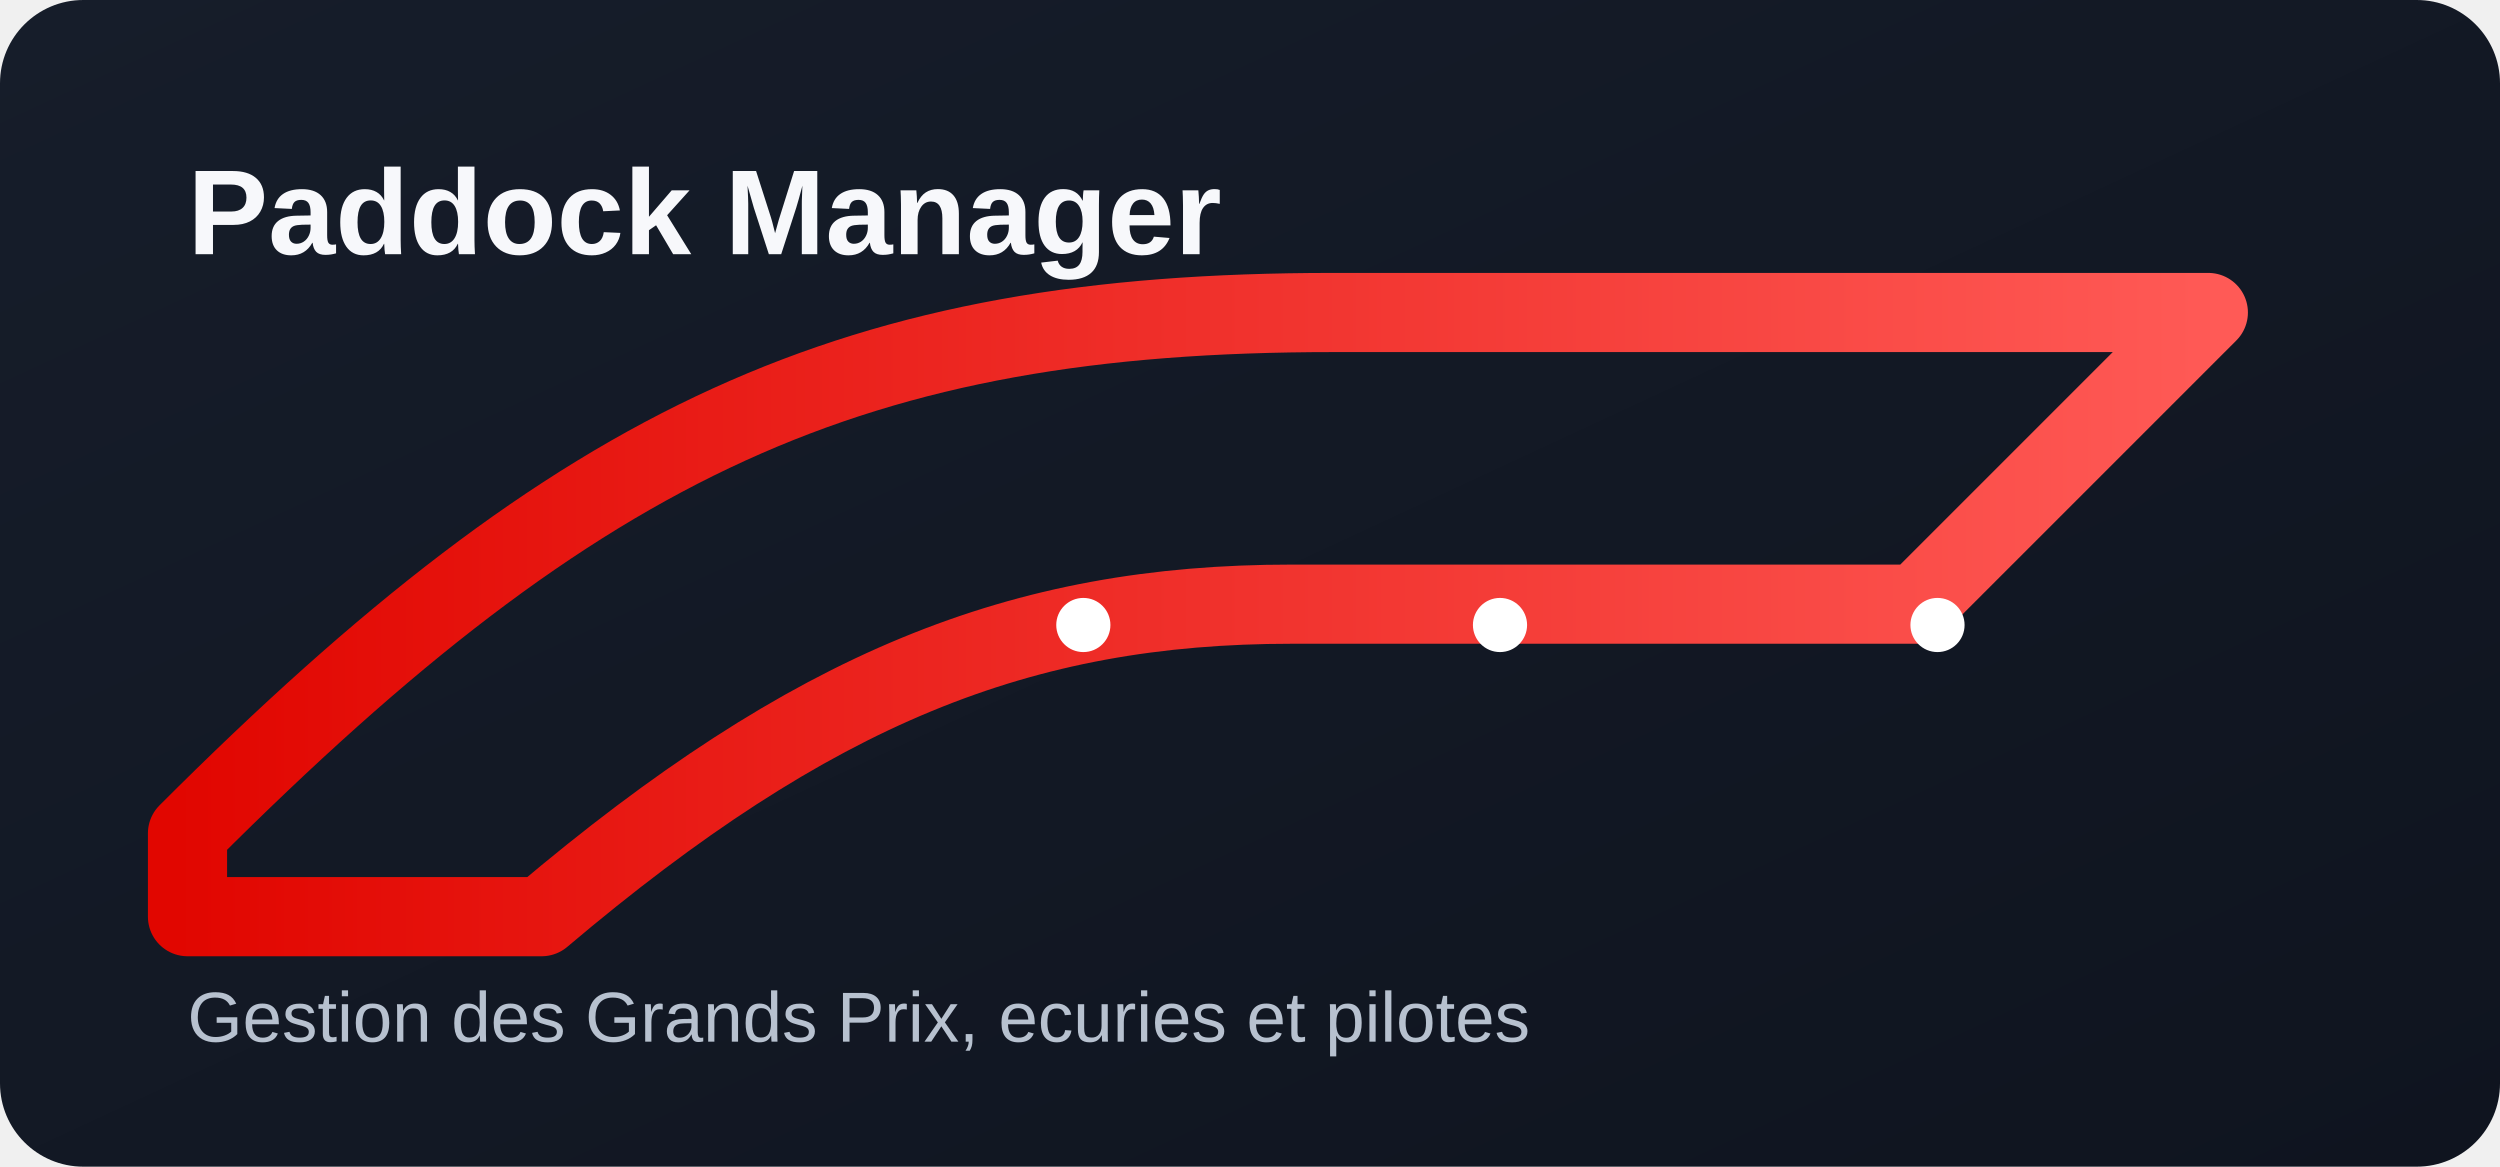
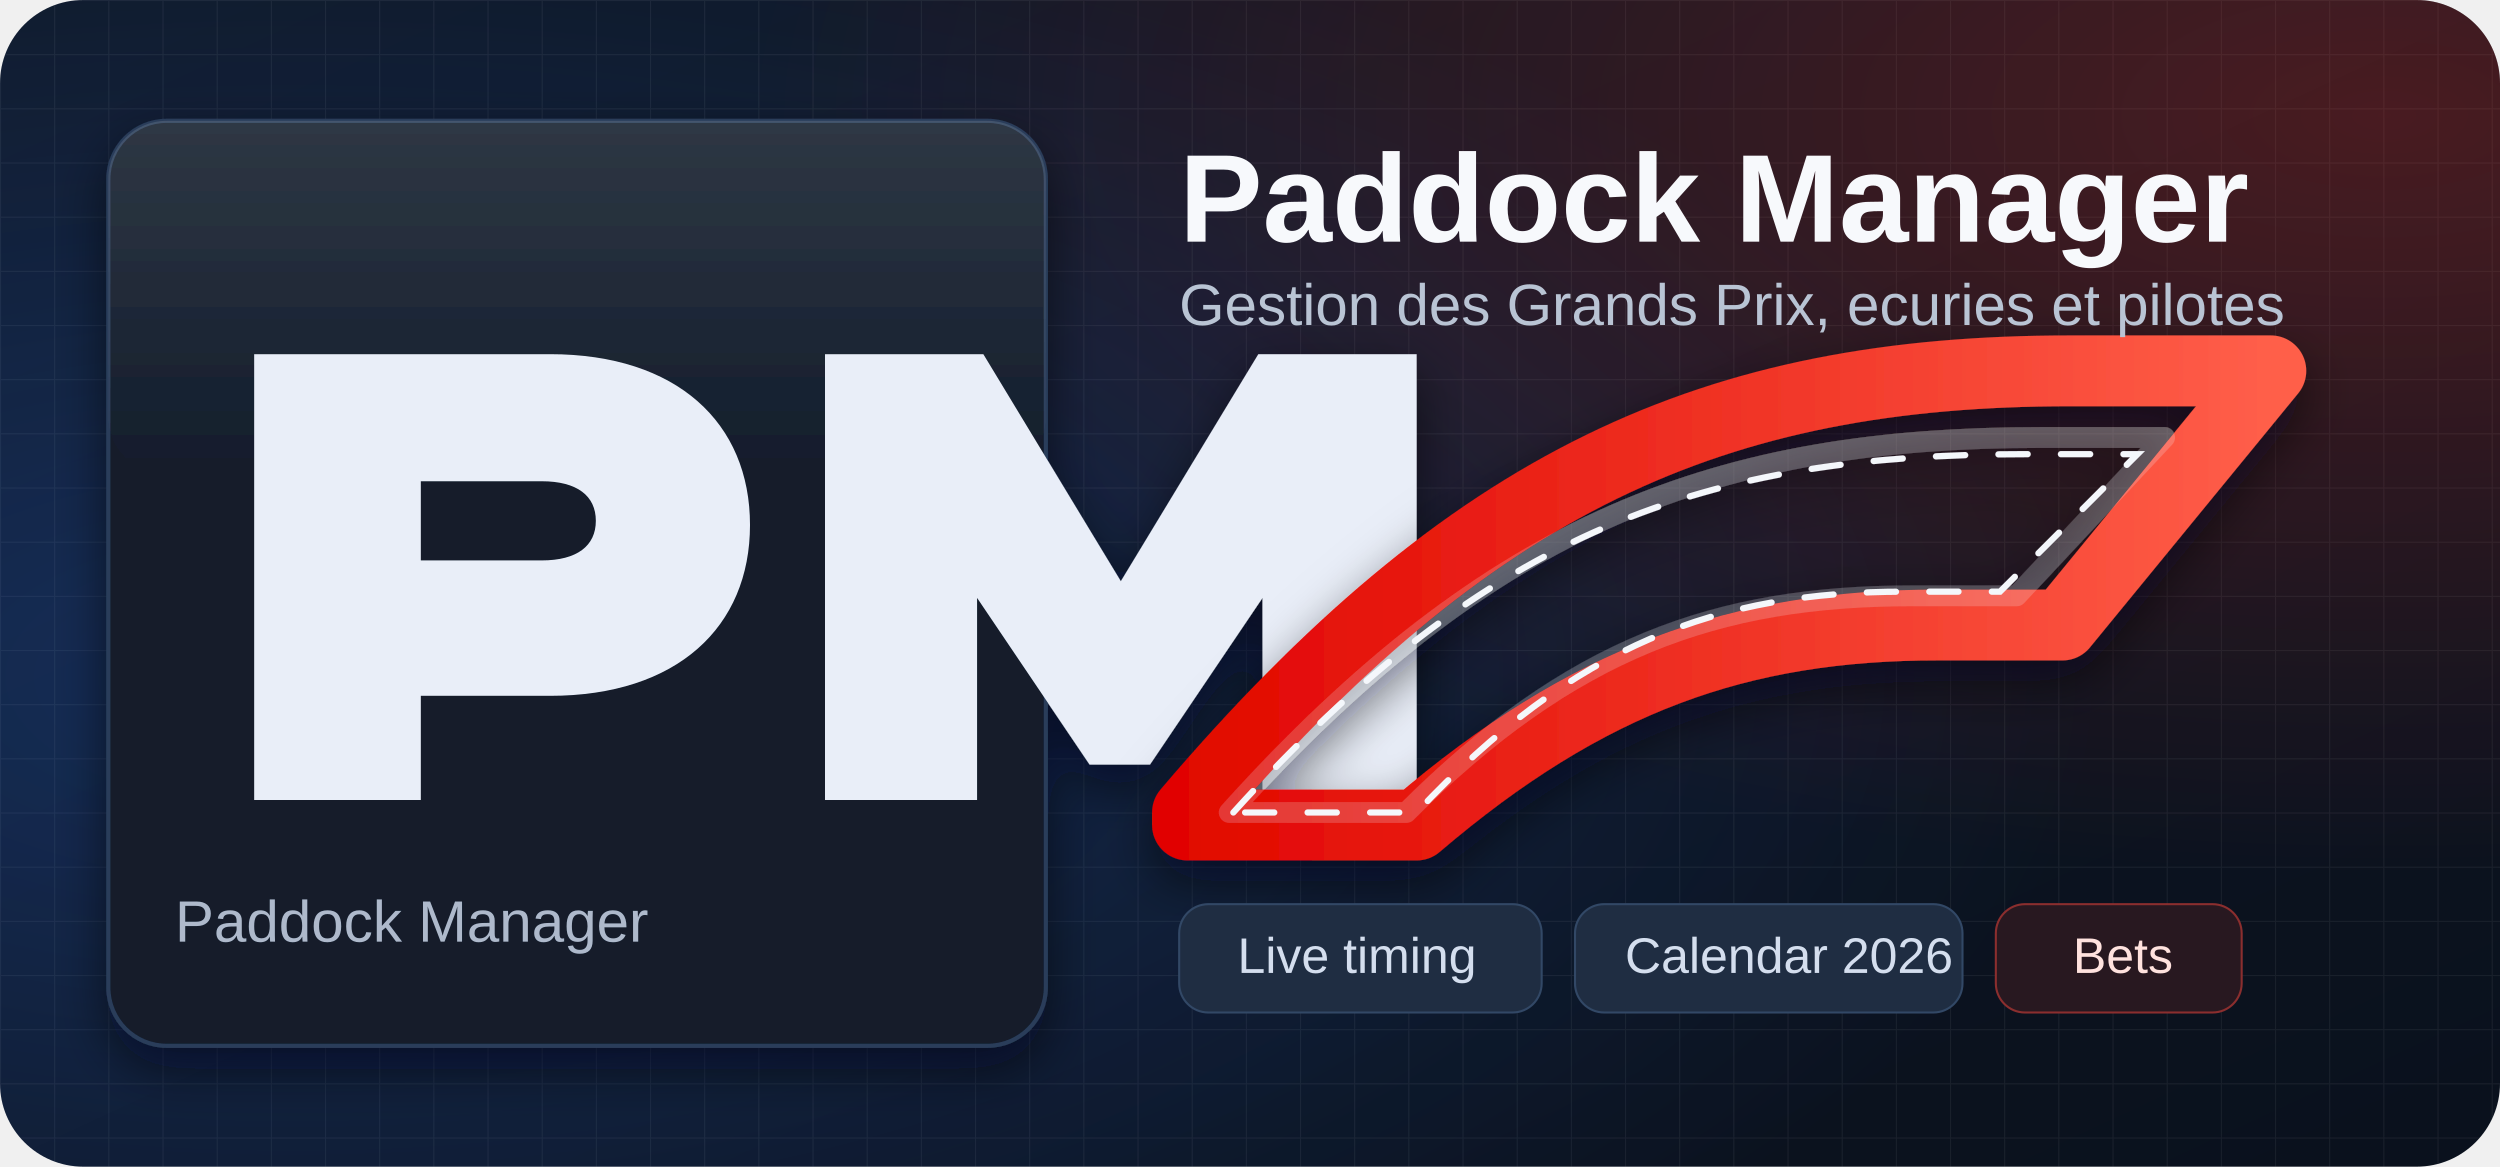
<svg xmlns="http://www.w3.org/2000/svg" viewBox="0 0 1200 560" role="img" aria-label="Banniere Paddock Manager">
  <defs>
    <linearGradient id="bg" x1="0" x2="1" y1="0" y2="1">
-       <stop offset="0%" stop-color="#161d2a" />
-       <stop offset="100%" stop-color="#0f141f" />
+       <stop offset="0%" stop-color="#0f1826" />
+       <stop offset="100%" stop-color="#0a111d" />
    </linearGradient>
-     <linearGradient id="stroke" x1="0" x2="1" y1="0.5" y2="0.5">
+     <radialGradient id="glowBlue" cx="0.12" cy="0.58" r="0.72">
+       <stop offset="0%" stop-color="#2f77ff" stop-opacity="0.24" />
+       <stop offset="100%" stop-color="#2f77ff" stop-opacity="0" />
+     </radialGradient>
+     <radialGradient id="glowRed" cx="0.95" cy="0.1" r="0.65">
+       <stop offset="0%" stop-color="#ff321f" stop-opacity="0.25" />
+       <stop offset="100%" stop-color="#ff321f" stop-opacity="0" />
+     </radialGradient>
+     <linearGradient id="accent" x1="0" x2="1" y1="0.5" y2="0.5">
      <stop offset="0%" stop-color="#e10600" />
-       <stop offset="100%" stop-color="#ff5a56" />
+       <stop offset="100%" stop-color="#ff5f4a" />
    </linearGradient>
+     <linearGradient id="glass" x1="0" x2="0" y1="0" y2="1">
+       <stop offset="0%" stop-color="#ffffff" stop-opacity="0.12" />
+       <stop offset="100%" stop-color="#ffffff" stop-opacity="0" />
+     </linearGradient>
+     <pattern id="grid" width="26" height="26" patternUnits="userSpaceOnUse">
+       <path d="M26 0H0V26" fill="none" stroke="#ffffff" stroke-opacity="0.06" stroke-width="1" />
+     </pattern>
+     <filter id="shadow" x="-20%" y="-20%" width="140%" height="140%">
+       <feDropShadow dx="0" dy="10" stdDeviation="12" flood-color="#02060e" flood-opacity="0.55" />
+     </filter>
  </defs>
  <rect width="1200" height="560" rx="40" fill="url(#bg)" />
-   <path d="M90 400 C280 210 410 150 640 150 H1060 L920 290 H620 C490 290 390 330 260 440 H90 Z" fill="none" stroke="url(#stroke)" stroke-width="38" stroke-linecap="round" stroke-linejoin="round" />
-   <circle cx="930" cy="300" r="13" fill="#ffffff" />
-   <circle cx="720" cy="300" r="13" fill="#ffffff" />
-   <circle cx="520" cy="300" r="13" fill="#ffffff" />
-   <text x="90" y="122" fill="#f7f8fb" font-size="58" font-family="Space Grotesk, Arial, sans-serif" font-weight="700">Paddock Manager</text>
-   <text x="90" y="500" fill="#b7c1cf" font-size="34" font-family="Space Grotesk, Arial, sans-serif">Gestion des Grands Prix, ecuries et pilotes</text>
+   <rect width="1200" height="560" rx="40" fill="url(#grid)" />
+   <rect width="1200" height="560" rx="40" fill="url(#glowBlue)" />
+   <rect width="1200" height="560" rx="40" fill="url(#glowRed)" />
+   <g filter="url(#shadow)">
+     <rect x="52" y="58" width="450" height="444" rx="28" fill="#121c2b" stroke="#2a3d5a" stroke-width="2" />
+     <rect x="52" y="58" width="450" height="170" rx="28" fill="url(#glass)" />
+     <path d="M122 384V170H264C325 170 360 203 360 252C360 301 325 334 264 334H202V384Z" fill="#e9eef8" />
+     <path d="M202 269H260C277 269 286 262 286 250C286 238 277 231 260 231H202Z" fill="#121c2b" />
+     <path d="M396 384V170H472L538 279L604 170H680V384H606V287L552 367H523L469 287V384Z" fill="#e9eef8" />
+     <text x="84" y="452" fill="#aeb9cb" font-size="28" font-family="Space Grotesk, Arial, sans-serif">Paddock Manager</text>
+   </g>
+   <g filter="url(#shadow)">
+     <path d="M570 390C706 230 823 178 994 178H1090L990 300H930C835 300 762 326 680 396H570Z" fill="none" stroke="url(#accent)" stroke-width="34" stroke-linecap="round" stroke-linejoin="round" />
+     <path d="M590 390C717 249 826 210 980 210H1039L968 286H918C824 286 754 311 675 390H590Z" fill="none" stroke="#f4f7fb" stroke-opacity="0.2" stroke-width="10" stroke-linecap="round" stroke-linejoin="round" />
+     <path d="M592 390C715 254 819 218 972 218H1026L960 284H914C825 284 756 309 680 390H592Z" fill="none" stroke="#f4f7fb" stroke-width="3" stroke-dasharray="14 16" stroke-linecap="round" />
+   </g>
+   <g fill="#f7f9fc" font-family="Space Grotesk, Arial, sans-serif">
+     <text x="566" y="116" font-size="60" font-weight="700">Paddock Manager</text>
+     <text x="566" y="156" font-size="28" fill="#b9c4d4">Gestion des Grands Prix, ecuries et pilotes</text>
+   </g>
+   <g font-family="Space Grotesk, Arial, sans-serif" font-size="24">
+     <rect x="566" y="434" width="174" height="52" rx="14" fill="#1f2d42" stroke="#324866" />
+     <text x="594" y="467" fill="#d4deee">Live timing</text>
+     <rect x="756" y="434" width="186" height="52" rx="14" fill="#1f2d42" stroke="#324866" />
+     <text x="780" y="467" fill="#d4deee">Calendar 2026</text>
+     <rect x="958" y="434" width="118" height="52" rx="14" fill="#281820" stroke="#8b2e2e" />
+     <text x="995" y="467" fill="#ffe2de">Bets</text>
+   </g>
</svg>
